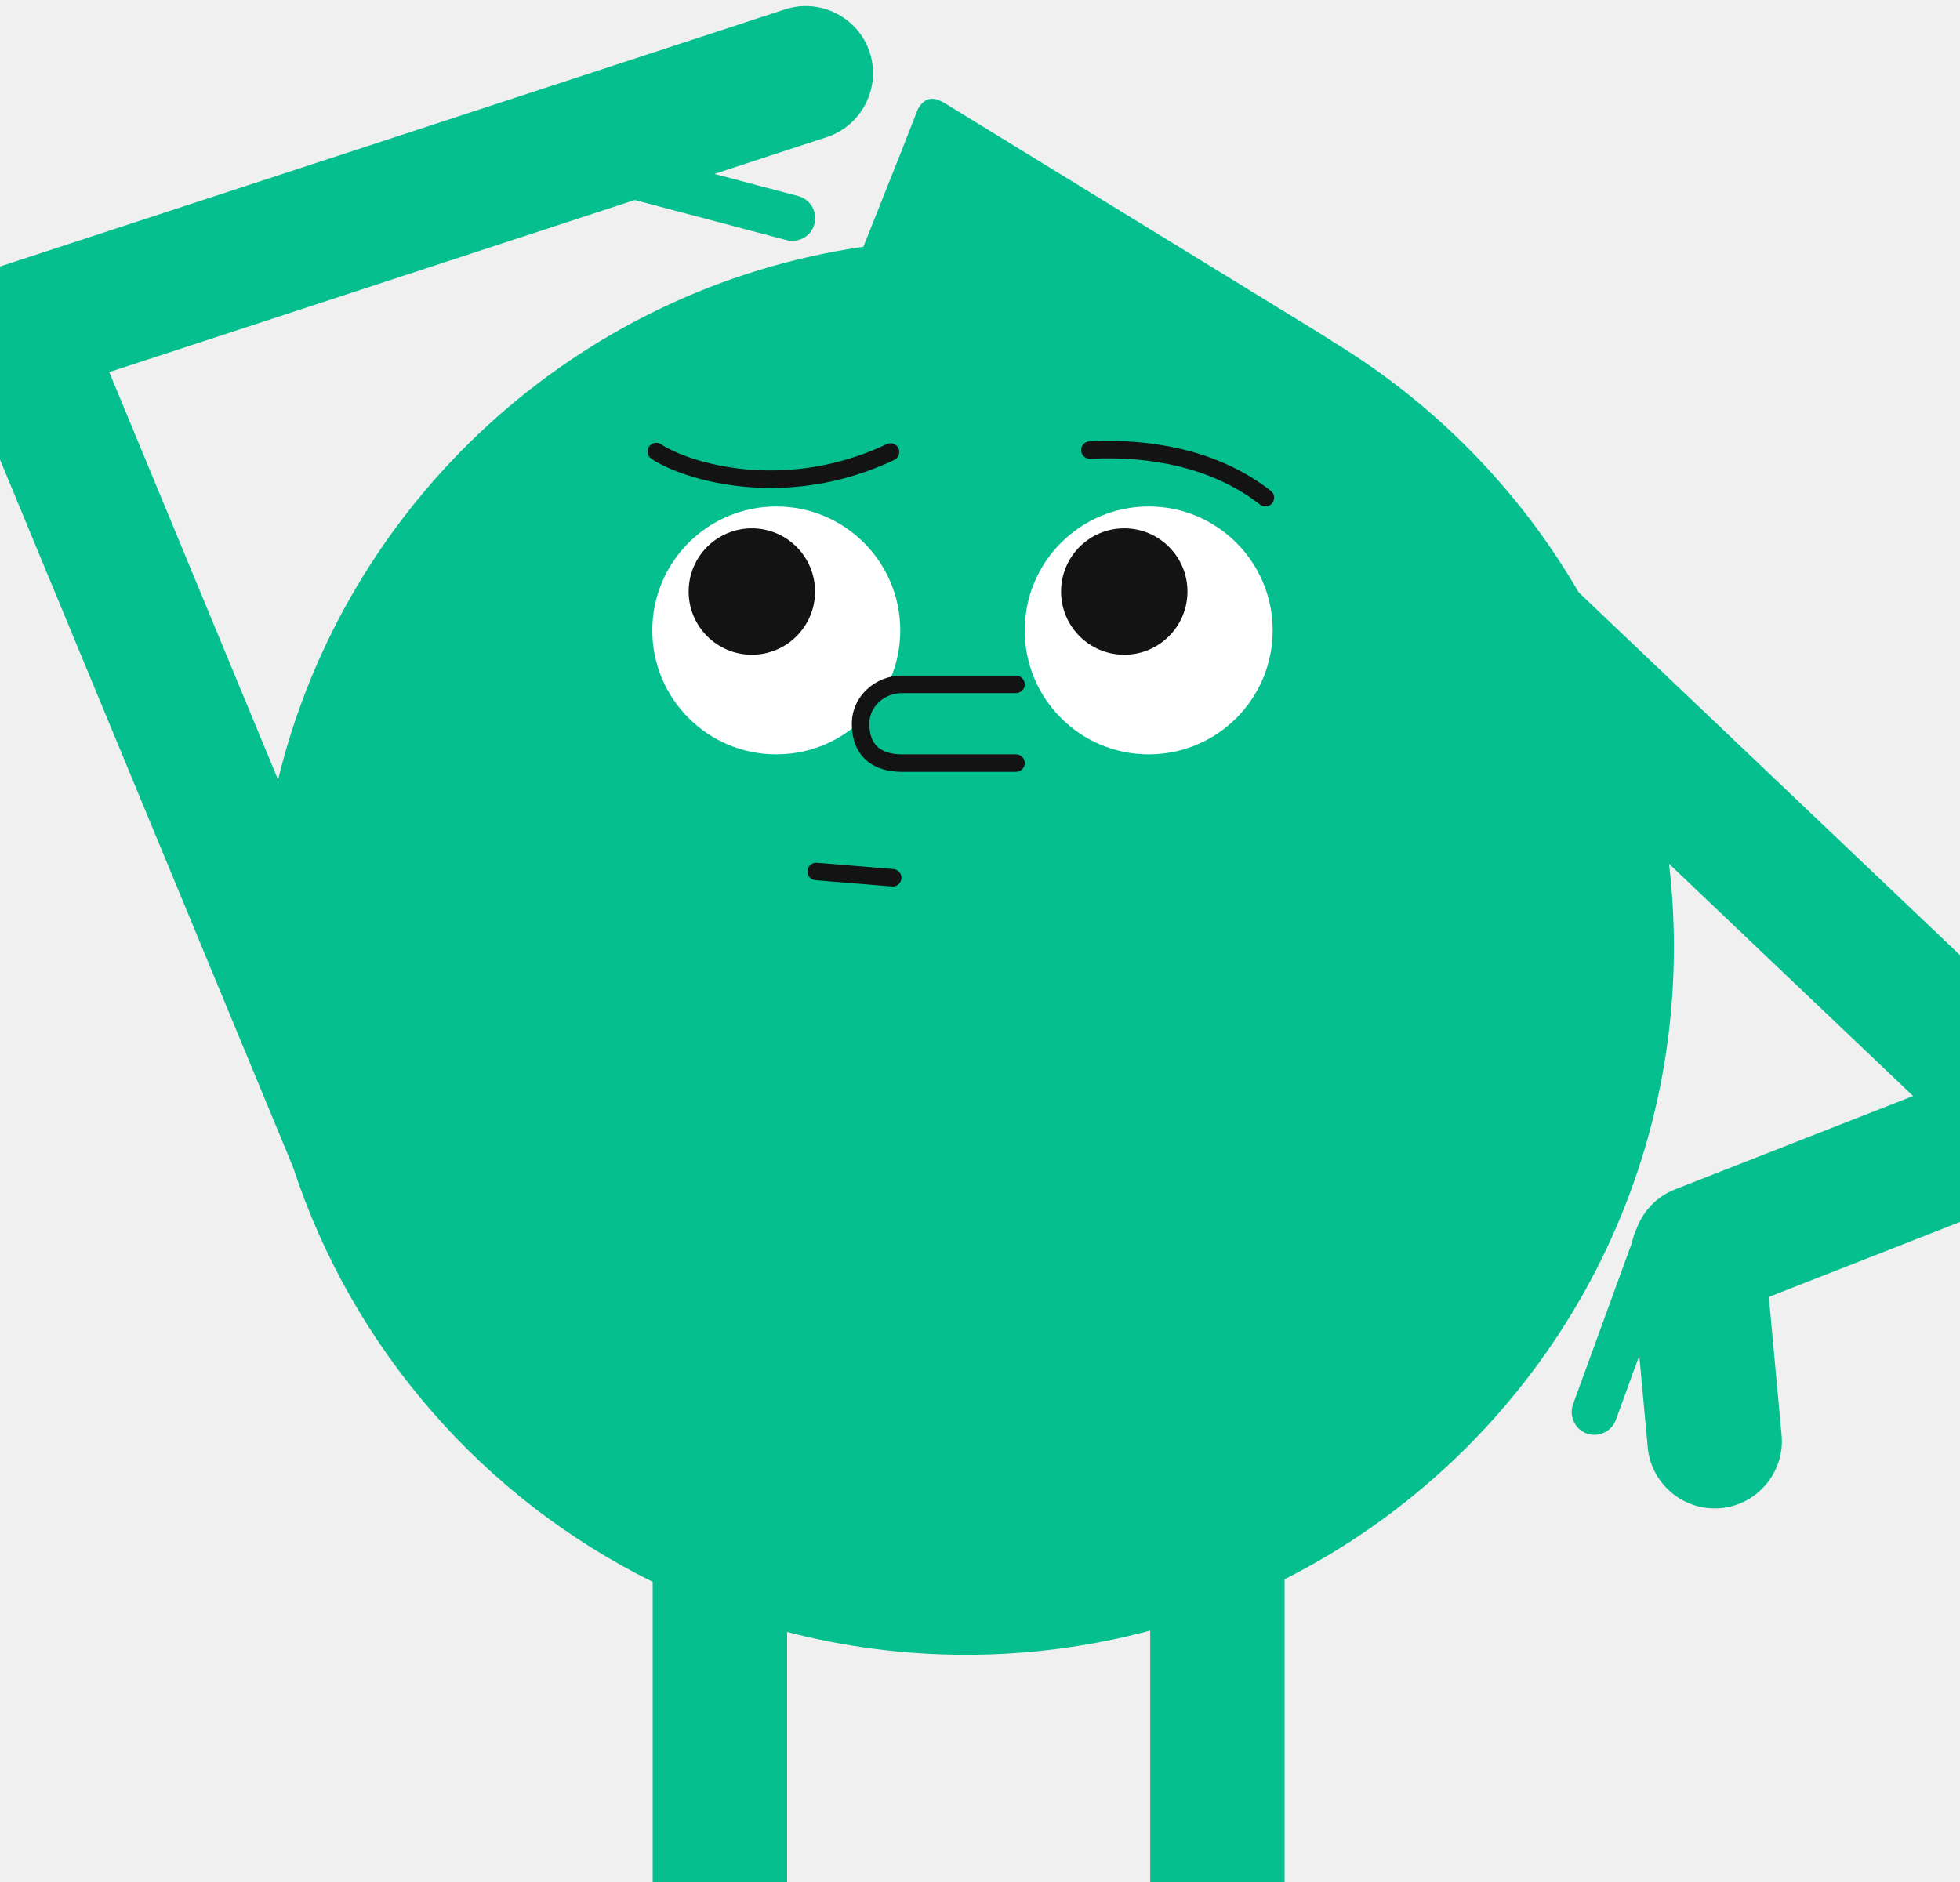
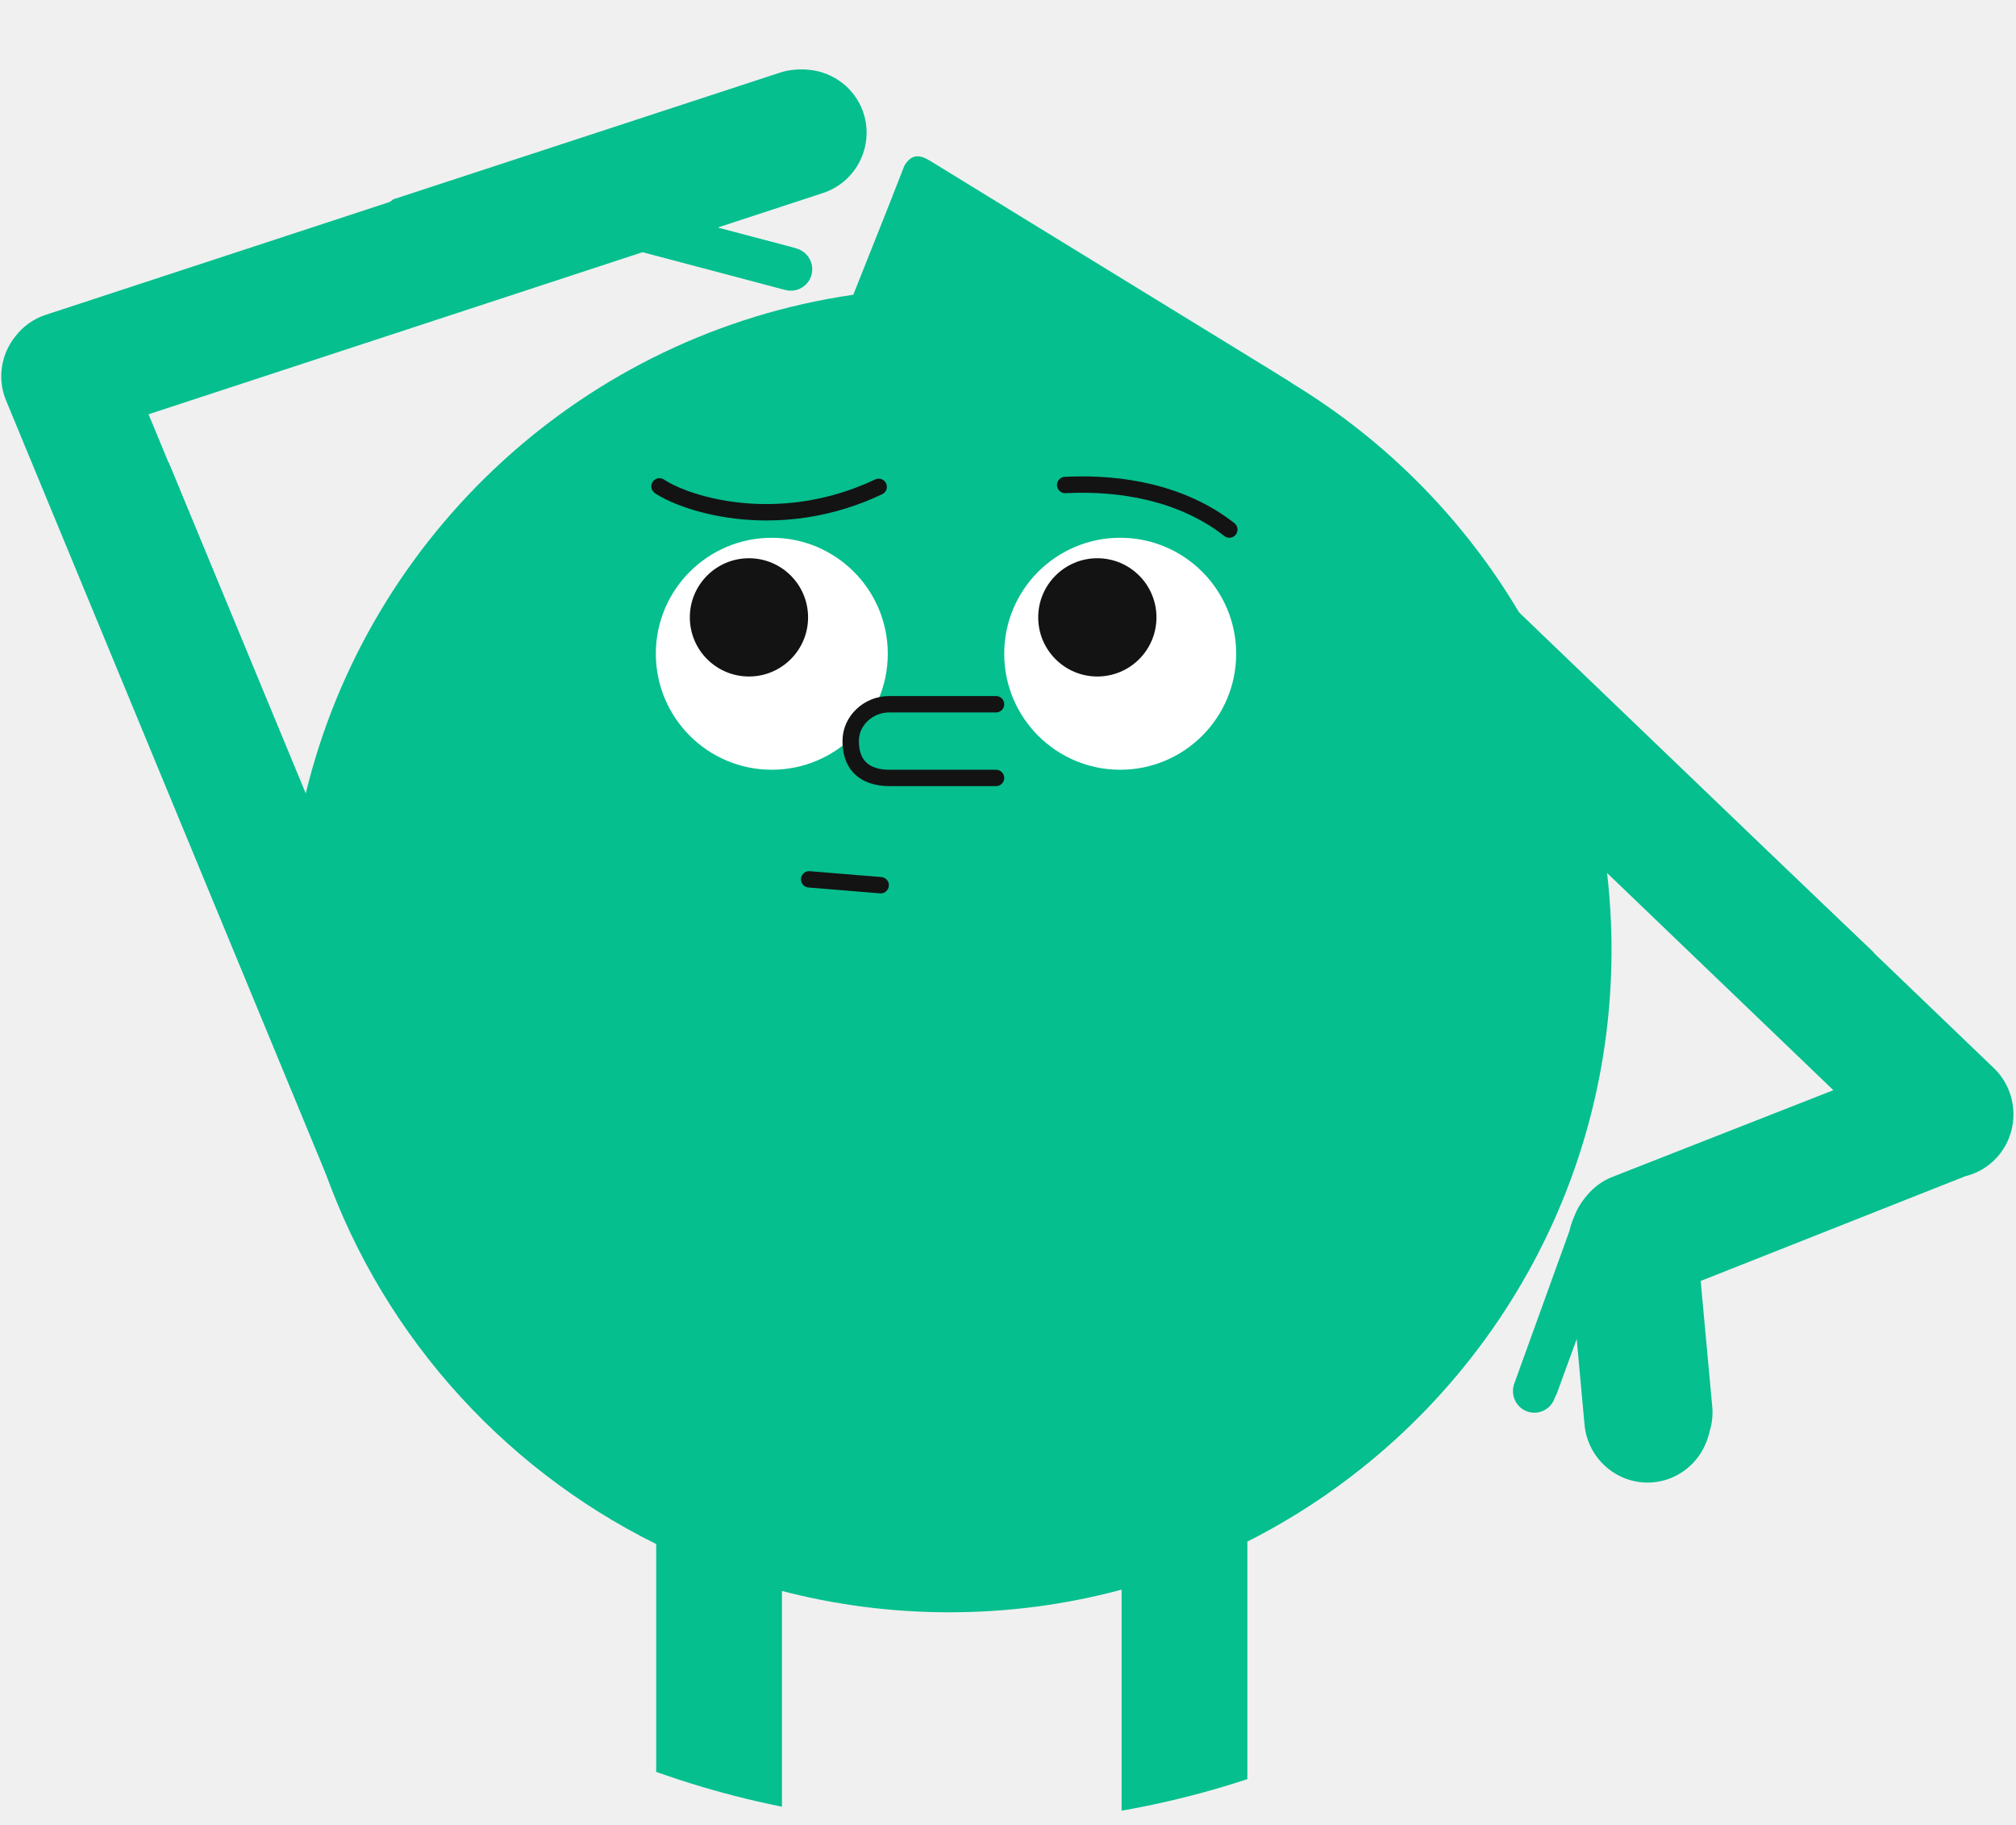
- <svg xmlns="http://www.w3.org/2000/svg" width="201" height="193" viewBox="0 0 201 193" fill="none">
-   <path fill-rule="evenodd" clip-rule="evenodd" d="M80.495 0.965C84.097 -0.215 88.01 1.767 89.19 5.37C90.37 8.972 88.388 12.885 84.785 14.065L73.261 17.84L81.862 20.112C83.105 20.44 83.854 21.724 83.526 22.967C83.199 24.21 81.914 24.959 80.671 24.631L65.093 20.515L11.204 38.167L28.517 79.977C35.422 51.498 59.123 29.581 88.541 25.308L89.262 23.499C90.323 20.833 91.384 18.167 92.442 15.5C92.835 14.51 93.222 13.518 93.608 12.525L93.609 12.524L93.611 12.519L93.612 12.515C93.785 12.071 93.958 11.628 94.131 11.184C94.948 9.789 95.89 9.97 97.014 10.661C100.665 12.907 104.319 15.149 107.973 17.391L110.659 19.038C113.822 20.979 116.985 22.92 120.149 24.861L120.18 24.88C124.886 27.767 129.591 30.654 134.297 33.542C134.61 33.734 134.921 33.929 135.233 34.123L135.234 34.124L135.234 34.124C135.589 34.346 135.944 34.567 136.301 34.785C136.431 34.865 136.555 34.947 136.667 35.035C147.079 41.352 155.775 50.212 161.894 60.755L213.586 109.942C216.332 112.555 216.441 116.939 213.828 119.686C212.888 120.674 211.717 121.318 210.477 121.62L181.397 133.031L182.703 147.196C183.051 150.97 180.247 154.343 176.473 154.691C172.698 155.039 169.325 152.236 168.977 148.461L168.109 139.049L165.708 145.637C165.268 146.845 163.921 147.473 162.713 147.034C161.505 146.594 160.877 145.247 161.316 144.039L167.348 127.491C167.454 126.987 167.617 126.501 167.828 126.041C168.486 124.256 169.87 122.746 171.77 122.001L196.192 112.418L171.161 88.601C171.49 91.402 171.659 94.252 171.659 97.142C171.659 125.481 155.419 150.028 131.738 161.983V199.36V204.194V242.324V243.577V258.466C131.738 259.582 130.825 260.494 129.709 260.494H102.891C100.837 260.494 99.157 258.814 99.157 256.761V255.237C99.157 253.107 100.899 251.365 103.029 251.365H117.285C117.654 251.365 117.954 251.065 117.954 250.696V243.577V242.324V204.194V199.36V167.252C111.932 168.87 105.6 169.733 99.067 169.733C92.728 169.733 86.579 168.921 80.718 167.394V199.36V204.194V242.324V243.577V258.466C80.718 259.582 79.805 260.494 78.689 260.494H51.871C49.817 260.494 48.137 258.814 48.137 256.761V255.237C48.137 253.107 49.88 251.365 52.009 251.365H66.266C66.635 251.365 66.934 251.065 66.934 250.696V243.577V242.324V204.194V199.36V162.252C49.582 153.671 36.152 138.359 30.058 119.727L-4.342 36.656C-5.338 34.248 -4.857 31.581 -3.321 29.678C-2.506 28.618 -1.378 27.784 -0.019 27.339L63.653 6.482H63.653L80.495 0.965Z" fill="#05BF8E" />
-   <path fill-rule="evenodd" clip-rule="evenodd" d="M91.545 90.932C91.517 90.932 83.615 90.284 83.615 90.284C83.121 90.239 82.759 89.801 82.805 89.308C82.851 88.814 83.289 88.451 83.782 88.497L91.627 89.141C92.121 89.188 92.484 89.625 92.438 90.118C92.394 90.584 92.003 90.932 91.545 90.932Z" fill="#131313" />
-   <path fill-rule="evenodd" clip-rule="evenodd" d="M92.322 64.662C92.322 57.64 86.63 51.948 79.608 51.948C72.587 51.948 66.894 57.64 66.894 64.662C66.894 71.683 72.587 77.376 79.608 77.376C86.63 77.376 92.322 71.683 92.322 64.662Z" fill="white" />
-   <path fill-rule="evenodd" clip-rule="evenodd" d="M83.584 60.674C83.584 57.094 80.682 54.192 77.103 54.192C73.523 54.192 70.621 57.094 70.621 60.674C70.621 64.253 73.523 67.155 77.103 67.155C80.682 67.155 83.584 64.253 83.584 60.674Z" fill="#131313" />
-   <path fill-rule="evenodd" clip-rule="evenodd" d="M130.513 64.662C130.513 57.64 124.821 51.948 117.8 51.948C110.778 51.948 105.086 57.64 105.086 64.662C105.086 71.683 110.778 77.376 117.8 77.376C124.821 77.376 130.513 71.683 130.513 64.662Z" fill="white" />
-   <path fill-rule="evenodd" clip-rule="evenodd" d="M121.775 60.674C121.775 57.094 118.874 54.192 115.294 54.192C111.714 54.192 108.812 57.094 108.812 60.674C108.812 64.253 111.714 67.155 115.294 67.155C118.874 67.155 121.775 64.253 121.775 60.674Z" fill="#131313" />
-   <path fill-rule="evenodd" clip-rule="evenodd" d="M104.19 79.171H92.48C91.096 79.171 89.908 78.819 89.046 78.153C87.927 77.291 87.359 75.965 87.359 74.214C87.359 72.884 87.91 71.637 88.91 70.704C89.88 69.797 91.148 69.299 92.48 69.299H104.19C104.686 69.299 105.088 69.7 105.088 70.196C105.088 70.692 104.686 71.093 104.19 71.093H92.48C91.617 71.093 90.763 71.429 90.135 72.015C89.503 72.606 89.154 73.387 89.154 74.214C89.154 75.396 89.477 76.22 90.142 76.732C90.831 77.264 91.794 77.376 92.48 77.376H104.19C104.686 77.376 105.088 77.777 105.088 78.273C105.088 78.769 104.686 79.171 104.19 79.171Z" fill="#131313" />
-   <path fill-rule="evenodd" clip-rule="evenodd" d="M79.04 50.051C78.135 50.051 77.23 50.009 76.328 49.925C74.332 49.739 72.336 49.336 70.556 48.761C69.056 48.276 67.722 47.673 66.799 47.063C66.385 46.789 66.272 46.233 66.546 45.819C66.819 45.406 67.376 45.292 67.789 45.566C69.218 46.511 72.355 47.751 76.495 48.138C79.926 48.459 85.217 48.27 90.941 45.553C91.388 45.341 91.924 45.532 92.136 45.979C92.349 46.427 92.158 46.962 91.71 47.175C89.11 48.409 86.374 49.258 83.58 49.697C82.077 49.933 80.558 50.051 79.04 50.051Z" fill="#131313" />
-   <path fill-rule="evenodd" clip-rule="evenodd" d="M129.765 51.948C129.571 51.948 129.376 51.886 129.212 51.757C126.863 49.917 124.026 48.591 120.782 47.816C118.007 47.153 114.99 46.899 111.812 47.061C111.318 47.085 110.896 46.705 110.87 46.21C110.845 45.715 111.226 45.293 111.721 45.268C115.069 45.098 118.258 45.368 121.199 46.07C124.697 46.906 127.765 48.344 130.319 50.344C130.709 50.649 130.778 51.213 130.472 51.604C130.295 51.83 130.031 51.948 129.765 51.948Z" fill="#131313" />
+ <svg xmlns="http://www.w3.org/2000/svg" width="221" height="200" viewBox="0 0 221 200" fill="none">
+   <g clip-path="url(#clip0)">
+     <path fill-rule="evenodd" clip-rule="evenodd" d="M85.495 7.965C89.097 6.785 93.01 8.767 94.19 12.37C95.37 15.972 93.388 19.885 89.785 21.065L78.261 24.84L86.862 27.112C88.105 27.44 88.854 28.724 88.526 29.967C88.199 31.21 86.914 31.959 85.671 31.631L70.093 27.515L16.204 45.167L33.517 86.977C40.422 58.498 64.123 36.581 93.541 32.308L94.262 30.499C95.323 27.833 96.384 25.167 97.442 22.5C97.835 21.51 98.222 20.518 98.608 19.525L98.609 19.524L98.611 19.519L98.612 19.515C98.785 19.071 98.958 18.628 99.131 18.184C99.948 16.789 100.89 16.97 102.014 17.661C105.665 19.907 109.319 22.149 112.973 24.391L115.659 26.038C118.822 27.979 121.985 29.92 125.149 31.861L125.18 31.88C129.886 34.767 134.591 37.654 139.297 40.542C139.61 40.734 139.921 40.929 140.233 41.123L140.234 41.124L140.234 41.124C140.589 41.346 140.944 41.567 141.301 41.785C141.431 41.865 141.555 41.947 141.667 42.035C152.079 48.352 160.775 57.212 166.894 67.755L218.586 116.942C221.332 119.555 221.441 123.939 218.828 126.686C217.888 127.674 216.717 128.318 215.477 128.62L186.397 140.031L187.703 154.196C188.051 157.97 185.247 161.343 181.473 161.691C177.698 162.039 174.325 159.236 173.977 155.461L173.109 146.049L170.708 152.637C170.268 153.845 168.921 154.473 167.713 154.034C166.505 153.594 165.877 152.247 166.316 151.039L172.348 134.491C172.454 133.987 172.617 133.501 172.828 133.041C173.486 131.256 174.87 129.746 176.77 129.001L201.192 119.418L176.161 95.601C176.49 98.402 176.659 101.252 176.659 104.142C176.659 132.481 160.419 157.028 136.738 168.983V206.36V211.194V249.324V250.577V265.466C136.738 266.582 135.825 267.494 134.709 267.494H107.891C105.837 267.494 104.157 265.814 104.157 263.761V262.237C104.157 260.107 105.899 258.365 108.029 258.365H122.285C122.654 258.365 122.954 258.065 122.954 257.696V250.577V249.324V211.194V206.36V174.252C116.932 175.87 110.6 176.733 104.067 176.733C97.728 176.733 91.579 175.921 85.718 174.394V206.36V211.194V249.324V250.577V265.466C85.718 266.582 84.805 267.494 83.689 267.494H56.871C54.817 267.494 53.137 265.814 53.137 263.761V262.237C53.137 260.107 54.88 258.365 57.009 258.365H71.266C71.635 258.365 71.934 258.065 71.934 257.696V250.577V249.324V211.194V206.36V169.252C54.582 160.671 41.152 145.359 35.058 126.727L0.658 43.656C-0.338 41.248 0.143 38.581 1.679 36.678C2.494 35.618 3.622 34.784 4.981 34.339L68.653 13.482H68.653L85.495 7.965Z" fill="#05BF8E" />
+     <path fill-rule="evenodd" clip-rule="evenodd" d="M96.545 97.932C96.517 97.932 88.615 97.284 88.615 97.284C88.121 97.239 87.759 96.801 87.805 96.308C87.851 95.814 88.289 95.451 88.782 95.497L96.627 96.141C97.121 96.188 97.484 96.625 97.438 97.118C97.394 97.584 97.003 97.932 96.545 97.932Z" fill="#131313" />
+     <path fill-rule="evenodd" clip-rule="evenodd" d="M97.322 71.662C97.322 64.64 91.63 58.948 84.608 58.948C77.587 58.948 71.894 64.64 71.894 71.662C71.894 78.683 77.587 84.376 84.608 84.376C91.63 84.376 97.322 78.683 97.322 71.662Z" fill="white" />
+     <path fill-rule="evenodd" clip-rule="evenodd" d="M88.584 67.674C88.584 64.094 85.682 61.192 82.103 61.192C78.523 61.192 75.621 64.094 75.621 67.674C75.621 71.253 78.523 74.155 82.103 74.155C85.682 74.155 88.584 71.253 88.584 67.674Z" fill="#131313" />
+     <path fill-rule="evenodd" clip-rule="evenodd" d="M135.513 71.662C135.513 64.64 129.821 58.948 122.8 58.948C115.778 58.948 110.086 64.64 110.086 71.662C110.086 78.683 115.778 84.376 122.8 84.376C129.821 84.376 135.513 78.683 135.513 71.662Z" fill="white" />
+     <path fill-rule="evenodd" clip-rule="evenodd" d="M126.775 67.674C126.775 64.094 123.874 61.192 120.294 61.192C116.714 61.192 113.812 64.094 113.812 67.674C113.812 71.253 116.714 74.155 120.294 74.155C123.874 74.155 126.775 71.253 126.775 67.674Z" fill="#131313" />
+     <path fill-rule="evenodd" clip-rule="evenodd" d="M109.19 86.171H97.48C96.096 86.171 94.908 85.819 94.046 85.153C92.927 84.291 92.359 82.965 92.359 81.214C92.359 79.884 92.91 78.637 93.91 77.704C94.88 76.797 96.148 76.299 97.48 76.299H109.19C109.686 76.299 110.088 76.7 110.088 77.196C110.088 77.692 109.686 78.093 109.19 78.093H97.48C96.617 78.093 95.763 78.429 95.135 79.015C94.503 79.606 94.154 80.387 94.154 81.214C94.154 82.396 94.477 83.22 95.142 83.732C95.831 84.264 96.794 84.376 97.48 84.376H109.19C109.686 84.376 110.088 84.777 110.088 85.273C110.088 85.769 109.686 86.171 109.19 86.171Z" fill="#131313" />
+     <path fill-rule="evenodd" clip-rule="evenodd" d="M84.04 57.051C83.135 57.051 82.23 57.009 81.328 56.925C79.332 56.739 77.336 56.336 75.556 55.761C74.056 55.276 72.722 54.673 71.799 54.063C71.385 53.789 71.272 53.233 71.546 52.819C71.819 52.406 72.376 52.292 72.789 52.566C74.218 53.511 77.355 54.751 81.495 55.138C84.926 55.459 90.217 55.27 95.941 52.553C96.388 52.341 96.924 52.532 97.136 52.979C97.349 53.427 97.158 53.962 96.71 54.175C94.11 55.409 91.374 56.258 88.58 56.697C87.077 56.933 85.558 57.051 84.04 57.051Z" fill="#131313" />
+     <path fill-rule="evenodd" clip-rule="evenodd" d="M134.765 58.948C134.571 58.948 134.376 58.886 134.212 58.757C131.863 56.917 129.026 55.591 125.782 54.816C123.007 54.153 119.99 53.899 116.812 54.061C116.318 54.085 115.896 53.705 115.87 53.21C115.845 52.715 116.226 52.293 116.721 52.268C120.069 52.098 123.258 52.368 126.199 53.07C129.697 53.906 132.765 55.344 135.319 57.344C135.709 57.649 135.778 58.213 135.472 58.604C135.295 58.83 135.031 58.948 134.765 58.948Z" fill="#131313" />
+   </g>
+   <path fill-rule="evenodd" clip-rule="evenodd" d="M218.573 117.083L164.704 65.382C161.941 62.731 157.531 62.842 154.902 65.628C152.274 68.414 152.383 72.863 155.145 75.514L201.076 119.595L176.51 129.318C174.599 130.074 173.207 131.605 172.545 133.417C172.332 133.884 172.169 134.377 172.062 134.888L165.995 151.677C165.553 152.902 166.185 154.27 167.4 154.716C168.615 155.161 169.97 154.524 170.412 153.298L172.828 146.614L173.7 156.164C174.051 159.993 177.444 162.838 181.241 162.485C185.037 162.132 187.858 158.71 187.507 154.88L186.194 140.508L215.446 128.931C216.693 128.625 217.87 127.971 218.816 126.969C221.444 124.183 221.335 119.734 218.573 117.083Z" fill="#05BF8E" />
+   <path fill-rule="evenodd" clip-rule="evenodd" d="M94.658 12.4C93.472 8.775 89.54 6.78 85.919 7.967L68.994 13.52H68.993L5.005 34.512C3.639 34.96 2.506 35.8 1.687 36.866C0.143 38.782 -0.341 41.466 0.661 43.889L36.15 129.72C37.608 133.245 41.68 134.935 45.2 133.475C48.719 132.015 50.407 127.937 48.949 124.412L16.284 45.411L70.441 27.644L86.097 31.787C87.346 32.116 88.637 31.363 88.966 30.112C89.295 28.861 88.543 27.568 87.294 27.238L78.649 24.951L90.231 21.152C93.852 19.964 95.844 16.026 94.658 12.4Z" fill="#05BF8E" />
+   <defs>
+     <clipPath id="clip0">
+       <rect x="5.5" width="200" height="200" rx="100" fill="white" />
+     </clipPath>
+   </defs>
</svg>
